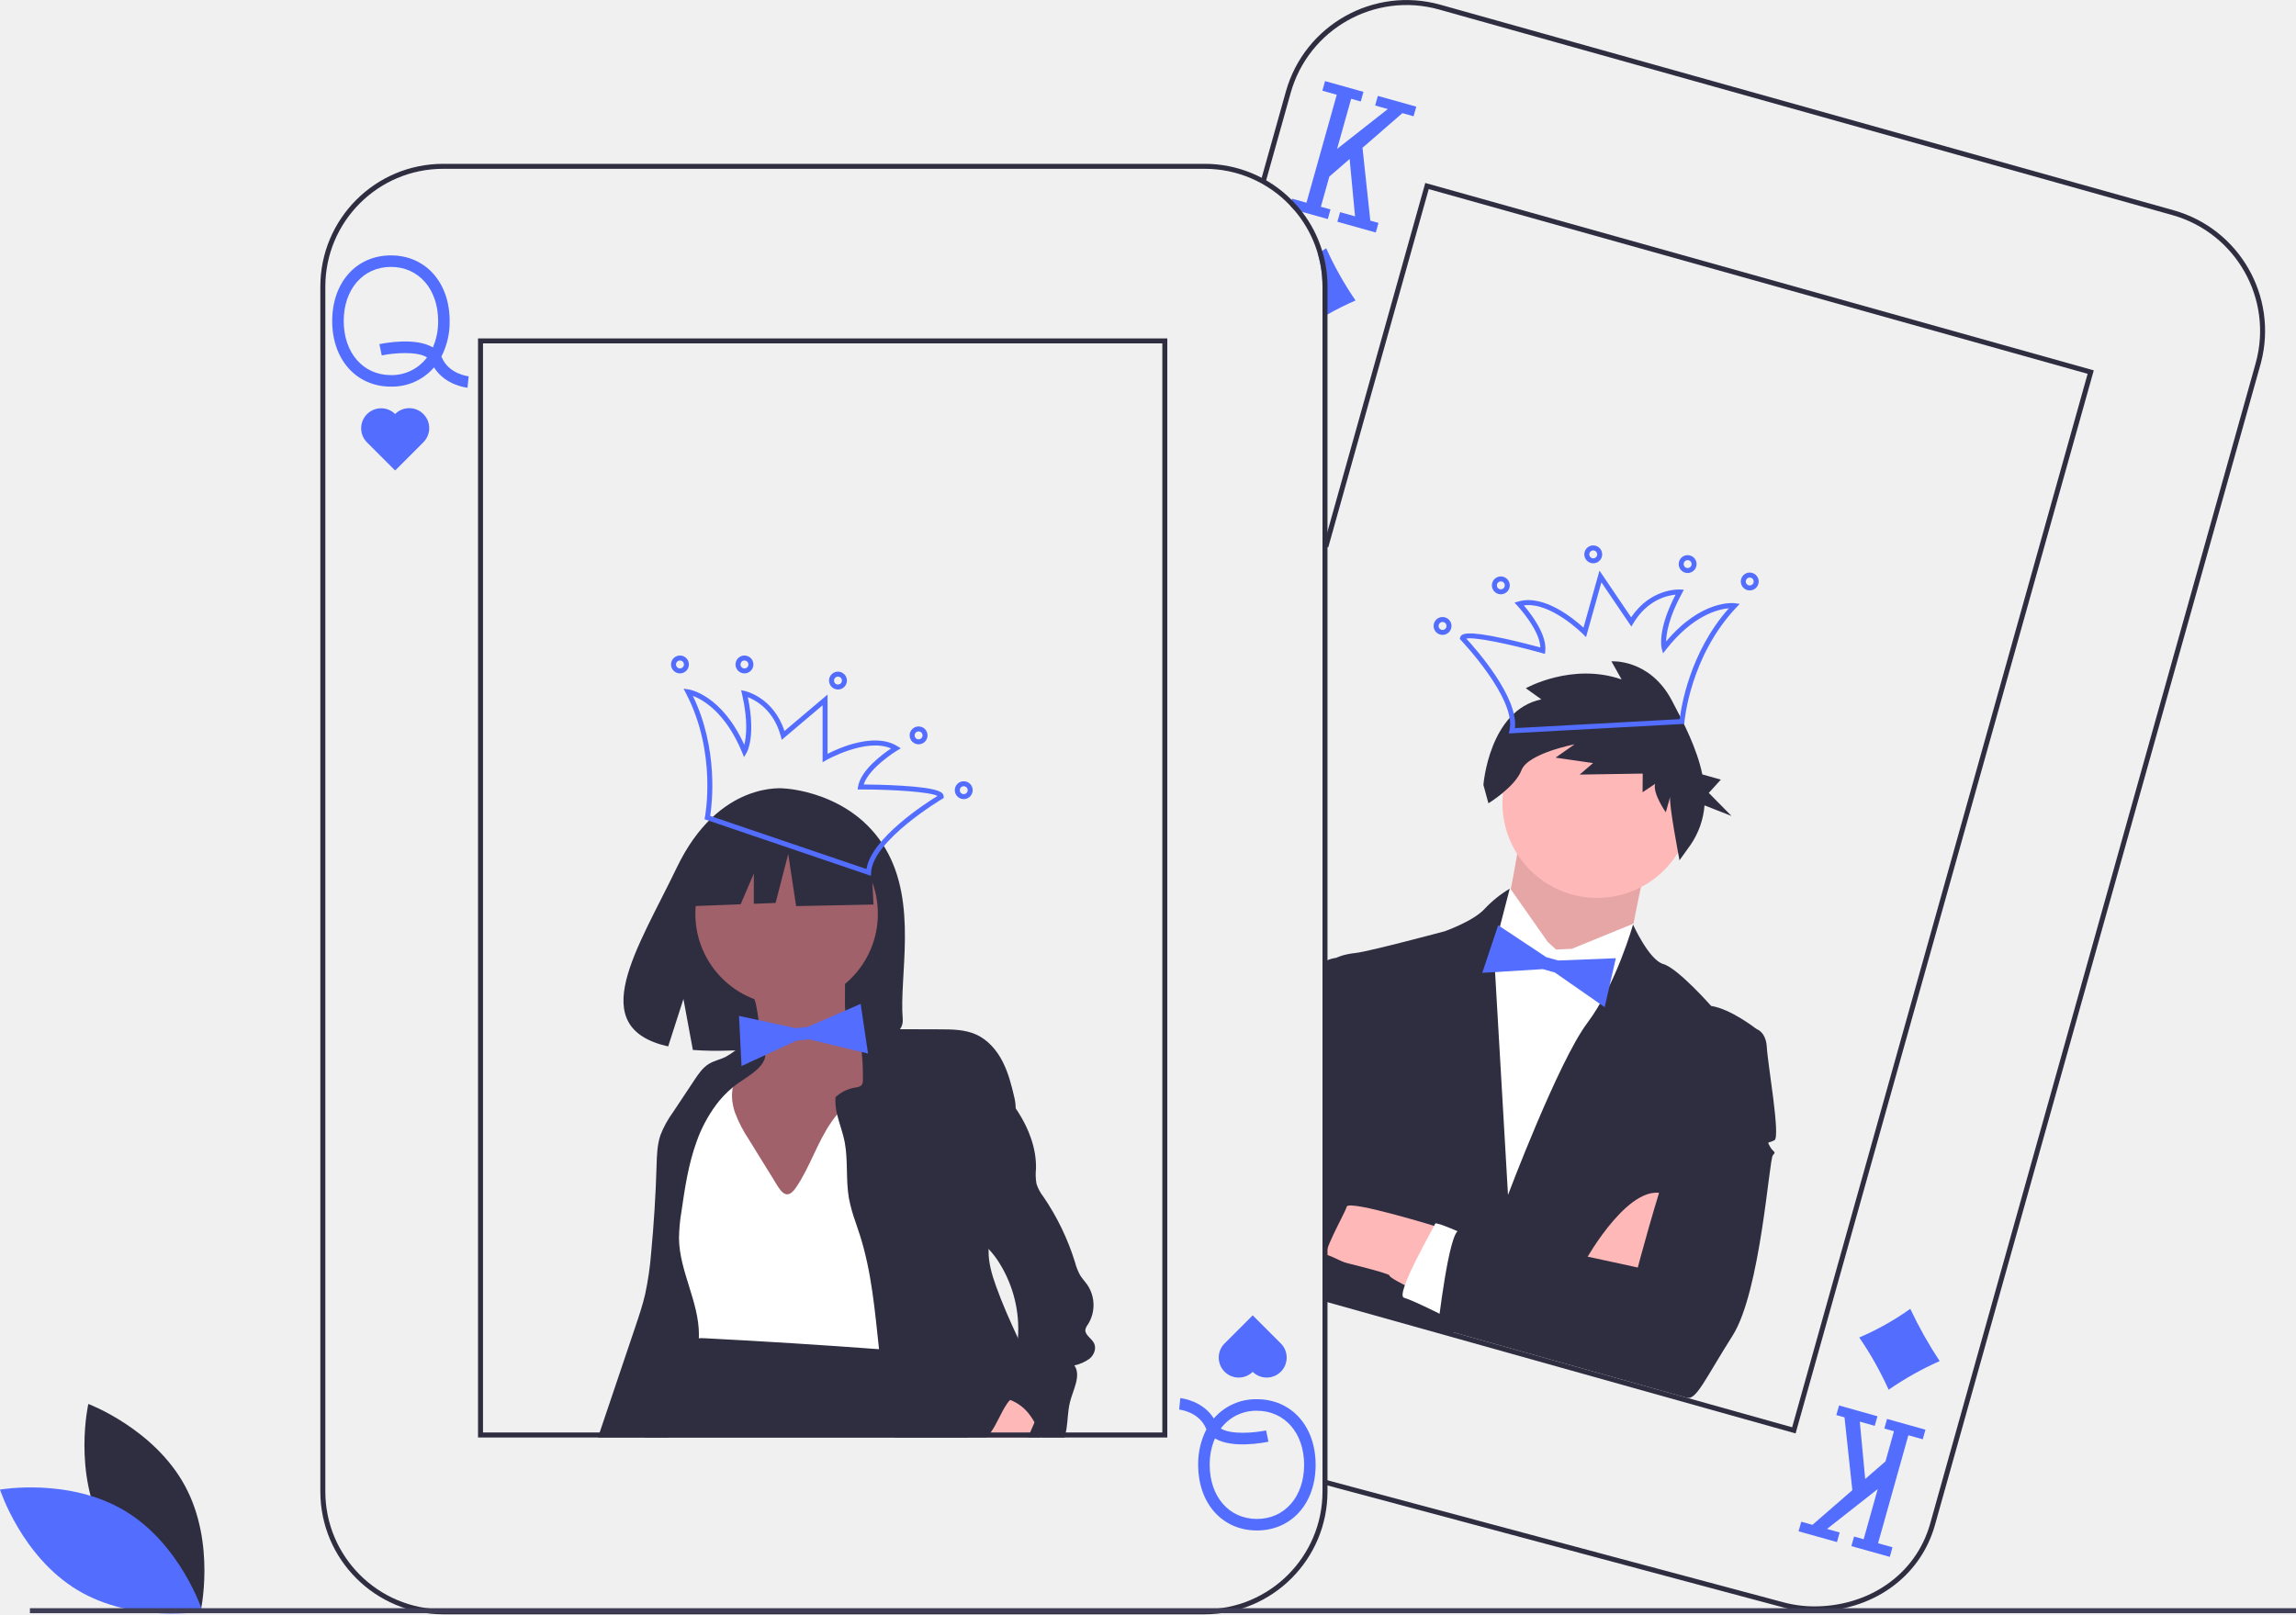
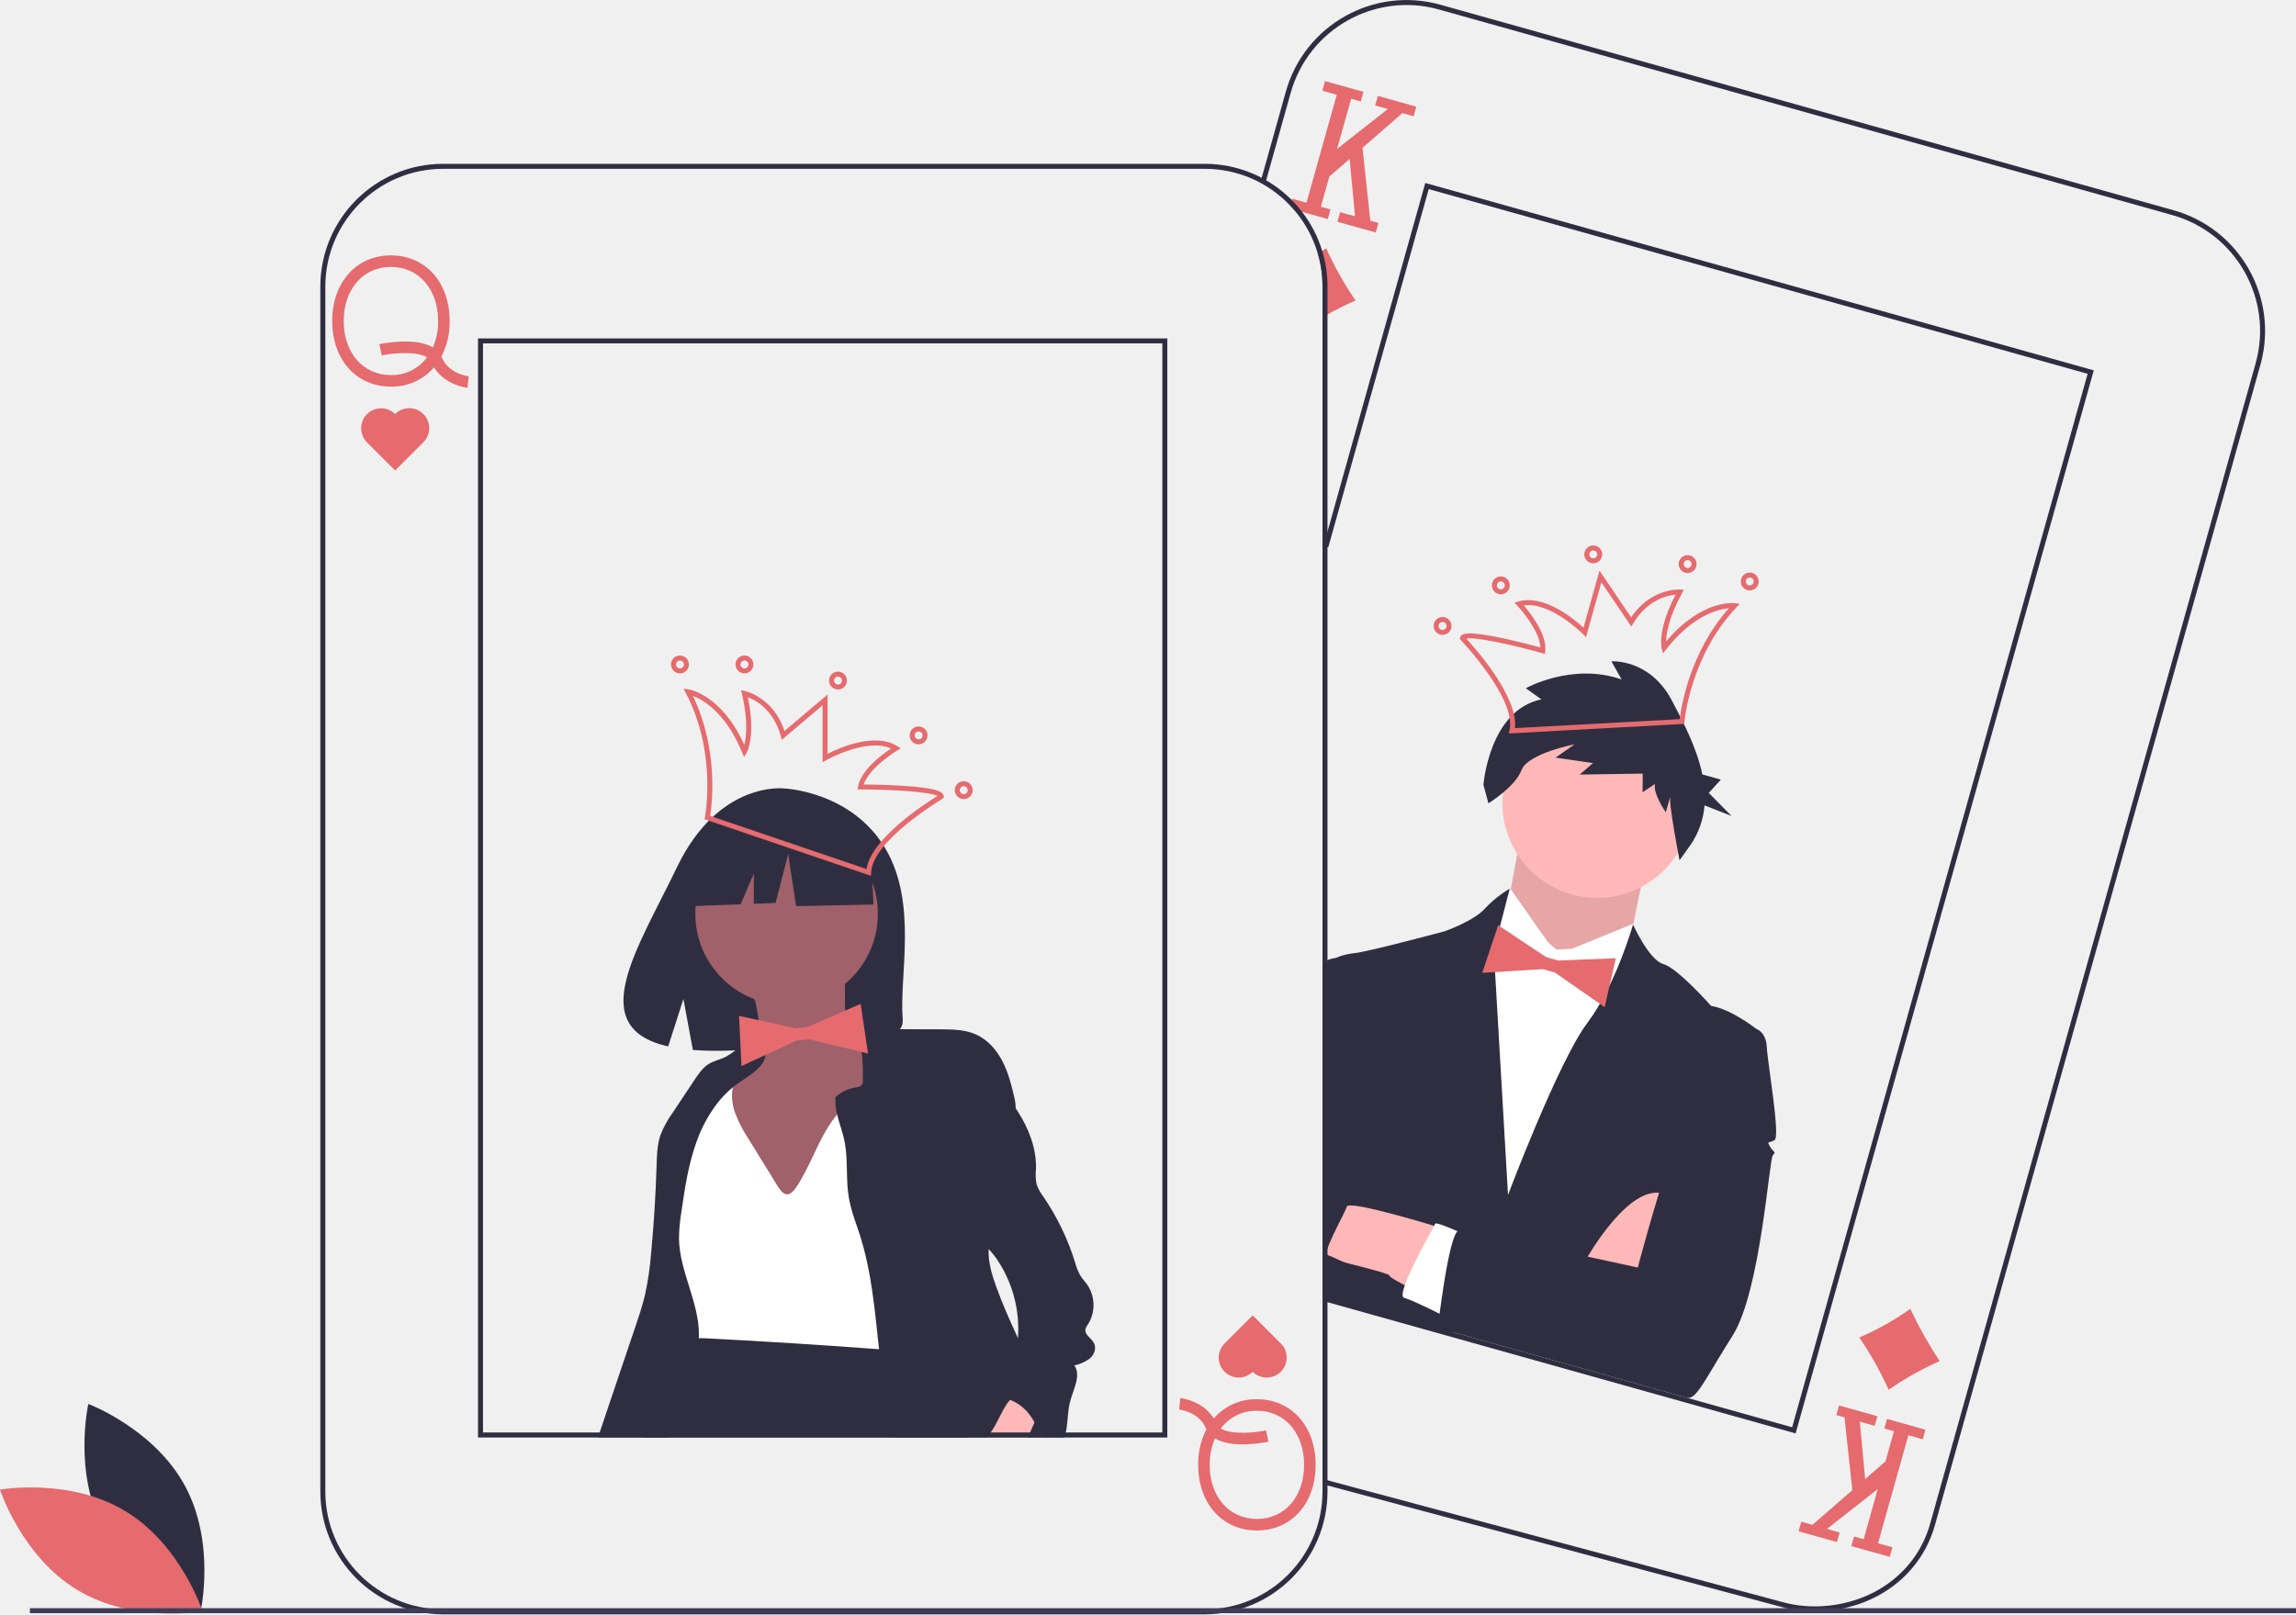
<svg xmlns="http://www.w3.org/2000/svg" id="a928d488-6e6c-46d7-ac2c-f12f8bd647b3" data-name="Layer 1" width="921" height="647.736" viewBox="0 0 921 647.736">
  <path d="M867.301,771.823a50.167,50.167,0,0,1-13.545-1.871L670.731,720.963l.537-1.926,183.026,48.989a48.161,48.161,0,0,0,13.006,1.797c21.539,0,40.643-12.48,46.456-33.214L1044.043,271.991h-.001l.284-1.011a48.29,48.29,0,0,0-33.43-59.413L716.704,129.071a48.29,48.29,0,0,0-59.461,33.416l-10.222,36.46-1.926-.54,10.222-36.46a50.291,50.291,0,0,1,61.927-34.802l294.192,82.496a50.291,50.291,0,0,1,35.062,60.961l.009.002-.27.963L915.683,737.149C909.628,758.742,889.732,771.823,867.301,771.823Z" transform="translate(-139.5 -125.264)" fill="#2f2e41" />
-   <polygon points="518.96 84.066 522.31 85.006 532.62 87.896 533.7 84.036 529.84 82.956 533.23 70.866 541.38 63.786 543.55 86.806 537.55 85.116 536.47 88.976 551.87 93.296 552.95 89.436 549.68 88.526 546.54 59.306 562.54 45.396 567.03 46.656 568.11 42.796 552.7 38.476 551.62 42.336 556.7 43.756 536.35 59.746 541.99 39.636 545.85 40.716 546.93 36.856 531.52 32.536 530.44 36.396 536.22 38.016 524.07 81.336 518.29 79.716 518.14 80.236 517.52 82.476 518.96 84.066" fill="#536dfe" />
-   <path d="M683.25,245.83A116.744,116.744,0,0,0,672,251.44c-.67.38-1.34.77-2,1.16V240.23a46.801,46.801,0,0,0-1.87-13.15c.58-.36,1.17-.75,1.75-1.14.53-.35,1.07-.71,1.6-1.07A134.736,134.736,0,0,0,683.25,245.83Z" transform="translate(-139.5 -125.264)" fill="#536dfe" />
-   <polygon points="727.027 611.842 722.542 610.584 721.462 614.435 736.868 618.755 737.948 614.904 732.874 613.481 753.218 597.485 747.576 617.604 743.725 616.524 742.645 620.375 758.051 624.695 759.131 620.844 753.353 619.224 765.503 575.895 771.281 577.515 772.361 573.664 756.955 569.344 755.875 573.195 759.726 574.275 756.335 586.369 748.189 593.449 746.024 570.433 752.023 572.115 753.103 568.264 737.698 563.944 736.618 567.795 739.891 568.713 743.033 597.93 727.027 611.842" fill="#536dfe" />
-   <path d="M885.315,661.934A110.091,110.091,0,0,0,905.775,650.436a169.049,169.049,0,0,0,11.779,20.959A125.777,125.777,0,0,0,897.094,682.893,135.224,135.224,0,0,0,885.315,661.934Z" transform="translate(-139.5 -125.264)" fill="#536dfe" />
+   <polygon points="518.96 84.066 522.31 85.006 532.62 87.896 533.7 84.036 529.84 82.956 533.23 70.866 541.38 63.786 543.55 86.806 537.55 85.116 536.47 88.976 551.87 93.296 552.95 89.436 549.68 88.526 546.54 59.306 562.54 45.396 567.03 46.656 568.11 42.796 552.7 38.476 551.62 42.336 556.7 43.756 536.35 59.746 541.99 39.636 545.85 40.716 546.93 36.856 531.52 32.536 530.44 36.396 536.22 38.016 524.07 81.336 518.29 79.716 518.14 80.236 517.52 82.476 518.96 84.066" fill="#e56b6f" />
+   <path d="M683.25,245.83A116.744,116.744,0,0,0,672,251.44c-.67.38-1.34.77-2,1.16V240.23a46.801,46.801,0,0,0-1.87-13.15c.58-.36,1.17-.75,1.75-1.14.53-.35,1.07-.71,1.6-1.07A134.736,134.736,0,0,0,683.25,245.83Z" transform="translate(-139.5 -125.264)" fill="#e56b6f" />
+   <polygon points="727.027 611.842 722.542 610.584 721.462 614.435 736.868 618.755 737.948 614.904 732.874 613.481 753.218 597.485 747.576 617.604 743.725 616.524 742.645 620.375 758.051 624.695 759.131 620.844 753.353 619.224 765.503 575.895 771.281 577.515 772.361 573.664 756.955 569.344 755.875 573.195 759.726 574.275 756.335 586.369 748.189 593.449 746.024 570.433 752.023 572.115 753.103 568.264 737.698 563.944 736.618 567.795 739.891 568.713 743.033 597.93 727.027 611.842" fill="#e56b6f" />
+   <path d="M885.315,661.934A110.091,110.091,0,0,0,905.775,650.436a169.049,169.049,0,0,0,11.779,20.959A125.777,125.777,0,0,0,897.094,682.893,135.224,135.224,0,0,0,885.315,661.934Z" transform="translate(-139.5 -125.264)" fill="#e56b6f" />
  <path d="M750.397,453.726s-5.059,32.854-6.561,34.51,10.5,40.333,10.5,40.333l38.489-22.442s7.489-41.52,9.954-42.906S750.397,453.726,750.397,453.726Z" transform="translate(-139.5 -125.264)" fill="#ffb8b8" />
  <path d="M750.397,453.726s-5.059,32.854-6.561,34.51,10.5,40.333,10.5,40.333l38.489-22.442s7.489-41.52,9.954-42.906S750.397,453.726,750.397,453.726Z" transform="translate(-139.5 -125.264)" opacity="0.1" />
  <circle cx="640.674" cy="322.272" r="38" fill="#ffb8b8" />
  <path d="M763.704,506.27l-3.311-3.006-14.885-21.184s-1.708-1.124-3.328,4.653l-1.62,5.777-13.984,5.426-30.943,132.569,82.806,23.22,34.101-132.722-16.017-16.954-1.773-8.18-24.728,10.095Z" transform="translate(-139.5 -125.264)" fill="#fff" />
  <path d="M670,644.09l2,.56,128.96,36.16,43.12-142.65s-10.2-8.06-18.18-9.26c0,0-13.4-15.18-19.17-16.8-5.78-1.62-12.17-15.87-12.17-15.87s-6.75,24.07-18.35,39.51-31.8,68.98-31.8,68.98l-5.7-98.19,6.4-24.69a45.464,45.464,0,0,0-10.06,8.09c-4.51,4.96-16.02,9-16.02,9s-30.32,8.12-35.68,8.7c-5.35.57-7.82,1.96-7.82,1.96L672,533.88l-2,13.76Z" transform="translate(-139.5 -125.264)" fill="#2f2e41" />
  <path d="M687.6,588.79c-1.2,7.97-13.54,40.86-13.54,40.86L672,631.72l-2,2.01V511.92a5.618,5.618,0,0,1,2-1.39,13.72,13.72,0,0,1,3.53-.94l3.86,1.08S688.8,580.81,687.6,588.79Z" transform="translate(-139.5 -125.264)" fill="#2f2e41" />
  <path d="M775.443,631.075s18.926-34.159,33.252-25.987-8.64,30.812-8.64,30.812Z" transform="translate(-139.5 -125.264)" fill="#ffb8b8" />
  <path d="M716.861,617.764s-36.319-11.223-37.129-8.334-10.754,19.833-7.866,20.643,25.304,6.057,25.034,7.02,10.744,6.129,10.744,6.129Z" transform="translate(-139.5 -125.264)" fill="#ffb8b8" />
-   <polygon points="648.165 384.489 625.05 385.398 620.236 384.048 600.963 371.253 594.58 390.355 618.886 388.862 623.7 390.212 643.686 404.125 648.165 384.489" fill="#536dfe" />
+   <polygon points="648.165 384.489 625.05 385.398 620.236 384.048 600.963 371.253 594.58 390.355 618.886 388.862 623.7 390.212 643.686 404.125 648.165 384.489" fill="#e56b6f" />
  <polygon points="586.05 528.176 582.5 535.736 531.5 521.736 530.5 518.826 530.5 502.796 532.5 503.576 534.56 504.386 586.05 528.176" fill="#2f2e41" />
  <path d="M727.453,620.734s-11.977-5.436-12.247-4.473-16.343,28.652-12.491,29.732,17.484,8.019,17.484,8.019Z" transform="translate(-139.5 -125.264)" fill="#fff" />
  <path d="M837.34,536.266l6.74,1.89s3.851,1.08,4.157,7.397,5.533,35.824,3.067,37.21-3.159.153-1.773,2.619,2.619,1.773,1.116,3.429S845.696,643.505,834.519,661.142s-14.57,26.033-18.421,24.953L716.267,658.101s4.446-39.258,8.567-39.141S796.473,633.856,796.473,633.856,822.627,533.179,837.34,536.266Z" transform="translate(-139.5 -125.264)" fill="#2f2e41" />
  <path d="M757.785,405.886l-6.234-4.471s18.586-10.445,38.429-3.52l-4.087-7.273S801.192,389.467,810.098,406.26c4.682,8.828,10.063,19.17,12.262,29.737l7.435,2.085-4.843,5.336,9.12,9.252-10.835-4.241a32.524,32.524,0,0,1-5.561,15.777l-4.471,6.234s-4.435-23.028-3.727-25.552l-1.77,6.311s-5.35-7.627-4.288-11.414l-5.026,3.356.053-7.473-25.298.394,5.38-4.618-15.047-2.177,7.627-5.35s-18.71,3.603-21.288,10.369c-2.578,6.765-13.26,13.3-13.26,13.3l-2.017-7.373S736.828,410.221,757.785,405.886Z" transform="translate(-139.5 -125.264)" fill="#2f2e41" />
-   <path d="M744.721,419.557l.297-1.295c2.89-12.58-19.338-35.975-19.563-36.21l-.395-.412.154-.55c.44-1.568,2.204-2.961,17.659.389,6.018,1.305,12.019,2.895,14.531,3.576-.281-7.183-9.185-16.7-9.28-16.8l-1.12-1.187,1.566-.459c10.265-3.009,22.28,6.971,26.12,10.505l6.419-22.89,12.701,18.76c7.797-11.673,19.076-11.2,19.569-11.172l1.583.086L814.202,363.29c-5.343,9.775-6.306,16.196-6.361,19.362,14.216-16.889,27.027-15.418,27.584-15.344l1.941.256-1.346,1.422c-18.611,19.665-20.802,45.606-20.822,45.866l-.067.874ZM727.67,381.491c3.93,4.259,20.924,23.481,19.516,35.928l66.11-3.596c.545-4.628,3.898-26.648,19.705-44.5-4.308.385-14.47,2.84-25.175,16.521l-1.227,1.568-.525-1.92c-.083-.303-1.872-7.336,5.553-21.623-3.404.322-11.329,2.104-16.929,11.454l-.806,1.346-12.02-17.753-6.169,22L774.492,379.69c-.135-.137-13.031-13.049-23.754-11.509,2.753,3.205,9.338,11.646,8.617,18.282l-.127,1.174-1.137-.319C745.463,383.777,731.039,380.755,727.67,381.491Z" transform="translate(-139.5 -125.264)" fill="#536dfe" />
-   <path d="M840.408,362.039a3.587,3.587,0,1,1,4.422-2.485A3.591,3.591,0,0,1,840.408,362.039Zm1.397-4.982a1.587,1.587,0,1,0,1.1,1.956A1.589,1.589,0,0,0,841.805,357.058Z" transform="translate(-139.5 -125.264)" fill="#536dfe" />
-   <path d="M815.5,355.055a3.587,3.587,0,1,1,4.422-2.485A3.591,3.591,0,0,1,815.5,355.055Zm1.397-4.982a1.587,1.587,0,1,0,1.1,1.956A1.589,1.589,0,0,0,816.897,350.073Z" transform="translate(-139.5 -125.264)" fill="#536dfe" />
-   <path d="M777.636,351.154a3.587,3.587,0,1,1,4.422-2.485A3.591,3.591,0,0,1,777.636,351.154Zm1.397-4.982a1.587,1.587,0,1,0,1.1,1.956A1.589,1.589,0,0,0,779.033,346.173Z" transform="translate(-139.5 -125.264)" fill="#536dfe" />
-   <path d="M717.189,379.879a3.587,3.587,0,1,1,4.422-2.485A3.591,3.591,0,0,1,717.189,379.879Zm1.397-4.982a1.587,1.587,0,1,0,1.1,1.956A1.589,1.589,0,0,0,718.586,374.897Z" transform="translate(-139.5 -125.264)" fill="#536dfe" />
-   <path d="M740.563,363.595a3.587,3.587,0,1,1,4.422-2.485A3.591,3.591,0,0,1,740.563,363.595Zm1.397-4.982a1.587,1.587,0,1,0,1.1,1.956A1.589,1.589,0,0,0,741.96,358.614Z" transform="translate(-139.5 -125.264)" fill="#536dfe" />
+   <path d="M744.721,419.557l.297-1.295c2.89-12.58-19.338-35.975-19.563-36.21l-.395-.412.154-.55c.44-1.568,2.204-2.961,17.659.389,6.018,1.305,12.019,2.895,14.531,3.576-.281-7.183-9.185-16.7-9.28-16.8l-1.12-1.187,1.566-.459c10.265-3.009,22.28,6.971,26.12,10.505l6.419-22.89,12.701,18.76c7.797-11.673,19.076-11.2,19.569-11.172l1.583.086L814.202,363.29c-5.343,9.775-6.306,16.196-6.361,19.362,14.216-16.889,27.027-15.418,27.584-15.344l1.941.256-1.346,1.422c-18.611,19.665-20.802,45.606-20.822,45.866l-.067.874ZM727.67,381.491c3.93,4.259,20.924,23.481,19.516,35.928l66.11-3.596c.545-4.628,3.898-26.648,19.705-44.5-4.308.385-14.47,2.84-25.175,16.521l-1.227,1.568-.525-1.92c-.083-.303-1.872-7.336,5.553-21.623-3.404.322-11.329,2.104-16.929,11.454l-.806,1.346-12.02-17.753-6.169,22L774.492,379.69c-.135-.137-13.031-13.049-23.754-11.509,2.753,3.205,9.338,11.646,8.617,18.282l-.127,1.174-1.137-.319C745.463,383.777,731.039,380.755,727.67,381.491Z" transform="translate(-139.5 -125.264)" fill="#e56b6f" />
+   <path d="M840.408,362.039a3.587,3.587,0,1,1,4.422-2.485A3.591,3.591,0,0,1,840.408,362.039Zm1.397-4.982a1.587,1.587,0,1,0,1.1,1.956A1.589,1.589,0,0,0,841.805,357.058Z" transform="translate(-139.5 -125.264)" fill="#e56b6f" />
+   <path d="M815.5,355.055a3.587,3.587,0,1,1,4.422-2.485A3.591,3.591,0,0,1,815.5,355.055Zm1.397-4.982a1.587,1.587,0,1,0,1.1,1.956A1.589,1.589,0,0,0,816.897,350.073Z" transform="translate(-139.5 -125.264)" fill="#e56b6f" />
+   <path d="M777.636,351.154a3.587,3.587,0,1,1,4.422-2.485A3.591,3.591,0,0,1,777.636,351.154Zm1.397-4.982a1.587,1.587,0,1,0,1.1,1.956A1.589,1.589,0,0,0,779.033,346.173Z" transform="translate(-139.5 -125.264)" fill="#e56b6f" />
+   <path d="M717.189,379.879a3.587,3.587,0,1,1,4.422-2.485A3.591,3.591,0,0,1,717.189,379.879Zm1.397-4.982a1.587,1.587,0,1,0,1.1,1.956A1.589,1.589,0,0,0,718.586,374.897Z" transform="translate(-139.5 -125.264)" fill="#e56b6f" />
+   <path d="M740.563,363.595a3.587,3.587,0,1,1,4.422-2.485A3.591,3.591,0,0,1,740.563,363.595Zm1.397-4.982a1.587,1.587,0,1,0,1.1,1.956A1.589,1.589,0,0,0,741.96,358.614Z" transform="translate(-139.5 -125.264)" fill="#e56b6f" />
  <polygon points="720.272 575.155 719.31 574.885 530.809 522.027 531.348 520.101 718.887 572.69 837.418 149.994 573.112 75.88 532.799 219.645 530.873 219.105 571.728 73.414 572.689 73.684 839.883 148.609 839.613 149.571 720.272 575.155" fill="#2f2e41" />
  <path d="M181.134,739.117c12.428,23.049,38.806,32.944,38.806,32.944s6.227-27.475-6.201-50.524-38.806-32.944-38.806-32.944S168.706,716.068,181.134,739.117Z" transform="translate(-139.5 -125.264)" fill="#2f2e41" />
-   <path d="M189.677,731.534c22.438,13.5,31.08,40.314,31.08,40.314s-27.738,4.927-50.177-8.573S139.5,722.961,139.5,722.961,167.238,718.034,189.677,731.534Z" transform="translate(-139.5 -125.264)" fill="#536dfe" />
+   <path d="M189.677,731.534c22.438,13.5,31.08,40.314,31.08,40.314s-27.738,4.927-50.177-8.573S139.5,722.961,139.5,722.961,167.238,718.034,189.677,731.534Z" transform="translate(-139.5 -125.264)" fill="#e56b6f" />
  <path d="M669.88,225.94a49.004,49.004,0,0,0-8.07-15.67,49.783,49.783,0,0,0-4.17-4.77A49.106,49.106,0,0,0,622.77,191H317.23A49.28,49.28,0,0,0,268,240.23V723.77A49.28,49.28,0,0,0,317.23,773H622.77A49.28,49.28,0,0,0,672,723.77V240.23A48.871,48.871,0,0,0,669.88,225.94ZM670,723.77A47.287,47.287,0,0,1,622.77,771H317.23A47.287,47.287,0,0,1,270,723.77V240.23A47.287,47.287,0,0,1,317.23,193H622.77a47.113,47.113,0,0,1,34.25,14.74q.735.78,1.44,1.59A47.12,47.12,0,0,1,670,240.23Z" transform="translate(-139.5 -125.264)" fill="#2f2e41" />
-   <path d="M316.742,268.709c-.055-.13-.124-.249-.185-.374a30.294,30.294,0,0,0,3.315-14.268c0-15.502-9.687-26.328-23.557-26.328s-23.557,10.827-23.557,26.328,9.687,26.328,23.557,26.328a22.226,22.226,0,0,0,17.296-7.723c4.441,7.186,13.026,8.134,13.421,8.174l.468-4.596C327.177,276.216,319.556,275.324,316.742,268.709Zm-20.427,7.067c-11.151,0-18.938-8.927-18.938-21.709s7.787-21.709,18.938-21.709,18.938,8.927,18.938,21.709a26.092,26.092,0,0,1-2.11,10.607c-6.894-4.189-19.721-1.686-21.46-1.319l.95,4.52c4.711-.986,14.084-1.778,18.164.782A17.668,17.668,0,0,1,296.315,275.776Z" transform="translate(-139.5 -125.264)" fill="#536dfe" />
-   <path d="M298,291.382a8.014,8.014,0,0,0-11.333,11.333L298,314.049l11.333-11.333A8.014,8.014,0,0,0,298,291.382Z" transform="translate(-139.5 -125.264)" fill="#536dfe" />
-   <path d="M623.258,698.388c.055.13.124.249.185.374a30.294,30.294,0,0,0-3.315,14.268c0,15.502,9.687,26.328,23.557,26.328s23.557-10.827,23.557-26.328-9.687-26.328-23.557-26.328a22.226,22.226,0,0,0-17.296,7.723c-4.441-7.186-13.026-8.134-13.421-8.174L612.5,690.847C612.823,690.881,620.444,691.773,623.258,698.388Zm20.427-7.067c11.151,0,18.938,8.927,18.938,21.709s-7.787,21.709-18.938,21.709-18.938-8.927-18.938-21.709a26.092,26.092,0,0,1,2.11-10.607c6.894,4.189,19.721,1.686,21.46,1.319l-.95-4.52c-4.711.986-14.084,1.778-18.164-.782A17.668,17.668,0,0,1,643.685,691.321Z" transform="translate(-139.5 -125.264)" fill="#536dfe" />
-   <path d="M642,675.715A8.014,8.014,0,0,0,653.333,664.382L642,653.049,630.667,664.382A8.014,8.014,0,0,0,642,675.715Z" transform="translate(-139.5 -125.264)" fill="#536dfe" />
+   <path d="M316.742,268.709c-.055-.13-.124-.249-.185-.374a30.294,30.294,0,0,0,3.315-14.268c0-15.502-9.687-26.328-23.557-26.328s-23.557,10.827-23.557,26.328,9.687,26.328,23.557,26.328a22.226,22.226,0,0,0,17.296-7.723c4.441,7.186,13.026,8.134,13.421,8.174l.468-4.596C327.177,276.216,319.556,275.324,316.742,268.709Zm-20.427,7.067c-11.151,0-18.938-8.927-18.938-21.709s7.787-21.709,18.938-21.709,18.938,8.927,18.938,21.709a26.092,26.092,0,0,1-2.11,10.607c-6.894-4.189-19.721-1.686-21.46-1.319l.95,4.52c4.711-.986,14.084-1.778,18.164.782A17.668,17.668,0,0,1,296.315,275.776Z" transform="translate(-139.5 -125.264)" fill="#e56b6f" />
+   <path d="M298,291.382a8.014,8.014,0,0,0-11.333,11.333L298,314.049l11.333-11.333A8.014,8.014,0,0,0,298,291.382Z" transform="translate(-139.5 -125.264)" fill="#e56b6f" />
+   <path d="M623.258,698.388c.055.13.124.249.185.374a30.294,30.294,0,0,0-3.315,14.268c0,15.502,9.687,26.328,23.557,26.328s23.557-10.827,23.557-26.328-9.687-26.328-23.557-26.328a22.226,22.226,0,0,0-17.296,7.723c-4.441-7.186-13.026-8.134-13.421-8.174L612.5,690.847C612.823,690.881,620.444,691.773,623.258,698.388Zm20.427-7.067c11.151,0,18.938,8.927,18.938,21.709s-7.787,21.709-18.938,21.709-18.938-8.927-18.938-21.709a26.092,26.092,0,0,1,2.11-10.607c6.894,4.189,19.721,1.686,21.46,1.319l-.95-4.52c-4.711.986-14.084,1.778-18.164-.782A17.668,17.668,0,0,1,643.685,691.321Z" transform="translate(-139.5 -125.264)" fill="#e56b6f" />
+   <path d="M642,675.715A8.014,8.014,0,0,0,653.333,664.382L642,653.049,630.667,664.382A8.014,8.014,0,0,0,642,675.715Z" transform="translate(-139.5 -125.264)" fill="#e56b6f" />
  <path d="M494.646,465.711c-13.614-23.004-40.549-24.076-40.549-24.076s-26.246-3.356-43.083,31.679c-15.693,32.655-37.352,64.185-3.487,71.829l6.117-19.039,3.788,20.456a132.507,132.507,0,0,0,14.49.248c36.267-1.171,70.805.343,69.693-12.671C500.137,516.837,507.745,487.845,494.646,465.711Z" transform="translate(-139.5 -125.264)" fill="#2f2e41" />
  <path d="M444.422,544.087c.066,2.589.046,5.32-1.24,7.568-2.551,4.456-8.777,5.123-12.523,8.636-3.939,3.694-4.385,9.688-4.572,15.085-.196,5.642-.363,11.469,1.696,16.726A40.66,40.66,0,0,0,432.533,600.262q3.43,4.944,6.924,9.844a42.503,42.503,0,0,0,4.146,5.203c4.171,4.249,9.892,6.601,15.605,8.279,3.691,1.084,7.676,1.929,11.338.751a21.707,21.707,0,0,0,6.593-4.054c2.724-2.163,5.489-4.37,7.463-7.234,3.075-4.461,3.926-10.045,4.564-15.425a332.863,332.863,0,0,0,2.194-47.951,11.753,11.753,0,0,0-.915-5.095c-1.897-3.703-6.976-4.494-9.653-7.679-2.288-2.724-2.382-6.61-2.362-10.168l.05-9.056a3.794,3.794,0,0,0-.44-2.206,3.738,3.738,0,0,0-2.598-1.212,87.571,87.571,0,0,0-17.037-1.14c-4.623.141-13.495-.246-17.492,2.329-3.629,2.337.915,8.793,1.755,12.419A80.911,80.911,0,0,1,444.422,544.087Z" transform="translate(-139.5 -125.264)" fill="#a0616a" />
  <circle cx="315.534" cy="366.668" r="36.604" fill="#a0616a" />
  <path d="M439.962,582.597a53.547,53.547,0,0,1-5.708-11.087c-1.309-3.956-1.652-8.377-.099-12.244-3.955-2.295-9.326-.437-12.206,3.115s-3.762,8.313-4.016,12.879.015,9.199-.978,13.663c-2.198,9.876-10.356,17.995-10.963,28.094-.597,9.936,6.216,18.591,9.568,27.963a46.63,46.63,0,0,1,2.498,18.201c-.109,1.993-.234,4.264,1.172,5.68a6.478,6.478,0,0,0,2.534,1.365c16.174,5.69,33.644,6.183,50.784,6.617l28.31.717a9.023,9.023,0,0,0,4.999-.837c2.54-1.557,2.88-5.048,2.923-8.027.372-25.656-.719-51.309-1.81-76.945-.395-9.292-.798-18.638-2.768-27.727-.502-2.314-1.324-4.888-3.461-5.91-1.808-.865-3.954-.305-5.835.39a46.457,46.457,0,0,0-21.758,16.749c-5.809,8.267-8.666,18.185-14.351,26.515-4.125,6.045-6.511.777-9.26-3.675Q444.75,590.344,439.962,582.597Z" transform="translate(-139.5 -125.264)" fill="#fff" />
  <path d="M435.58,559.899c-.72.51-1.43,1.05-2.11,1.62a40.849,40.849,0,0,0-6.8,7.16,56.722,56.722,0,0,0-7.7,14.53c-3.32,9.1-4.76,18.76-6.14,28.34a68.398,68.398,0,0,0-.97,10.68c.21,13.16,7.99,25.35,8,38.52,0,.5-.01.99-.04,1.49a43.261,43.261,0,0,1-.76,6.42c-.57,3.09-1.39,6.14-2.2,9.18-2.04,7.62-4.24,15.52-8.22,22.21-.4.68-.83,1.35-1.27,2h-28c.22-.67.45-1.33.67-2q7.155-21.195,14.3-42.38c1.46-4.32,2.92-8.66,3.95-13.1a124.075,124.075,0,0,0,2.41-16.63q1.65-17.385,2.17-34.84c.13-4.18.22-8.45,1.57-12.41a40.598,40.598,0,0,1,4.98-9.08q4.335-6.525,8.67-13.05c1.61-2.42,3.3-4.91,5.78-6.42,2.07-1.27,4.53-1.73,6.71-2.8a34.312,34.312,0,0,0,3.94-2.61c3.26-2.31,7.09-4.74,9.9-2.38a5.514,5.514,0,0,1,1.16,1.33,6.691,6.691,0,0,1,.43.77C448.71,552.289,439.21,557.329,435.58,559.899Z" transform="translate(-139.5 -125.264)" fill="#2f2e41" />
  <path d="M527.82,702.049H398.14c.7-.64,1.39-1.31,2.06-2,.1-.1.19-.2.29-.3,4.96-5.15,6.09-11.48,8.58-18.18q2.805-7.575,5.61-15.14a7.831,7.831,0,0,1,1.43-2.69,4.437,4.437,0,0,1,1.97-1.18,7.642,7.642,0,0,1,1.74-.32,19.407,19.407,0,0,1,2.53,0q34.905,1.8,69.76,4.39,4.5.345,9,.69c2.45,1.82,4.87,3.75,7.18,5.79,7.51,6.6,14.02,14.37,17.75,23.55.45,1.11.86,2.24,1.2,3.39C527.46,700.709,527.65,701.379,527.82,702.049Z" transform="translate(-139.5 -125.264)" fill="#2f2e41" />
  <polygon points="349.127 338.23 322.517 324.291 285.77 329.993 278.167 363.573 297.093 362.845 302.38 350.508 302.38 362.641 311.113 362.305 316.181 342.665 319.349 363.573 350.394 362.939 349.127 338.23" fill="#2f2e41" />
  <path d="M527.82,702.049H498.54c-.21-.66-.41-1.33-.6-2a157.26,157.26,0,0,1-4.54-22.68c-.31-2.19-.58-4.39-.83-6.58-.16-1.39-.31-2.77-.46-4.16-1.68-15.44-2.97-31.03-7.69-45.81-.57-1.79-1.19-3.57-1.79-5.35a63.096,63.096,0,0,1-2.6-9.41c-1.28-7.32-.32-14.9-1.64-22.21-.74-4.08-2.21-7.67-3.1-11.41a23.108,23.108,0,0,1-.66-6.91,14.882,14.882,0,0,1,7.79-3.86c1.01-.17,2.15-.3,2.76-1.11a3.464,3.464,0,0,0,.46-2.04,97.957,97.957,0,0,0-.81-14.11c-.2-1.64-.45-3.28-.75-4.91-.01-.08-.03-.15-.04-.23,2.44-1.06,5.19-1.07,7.84-1.06,2.89.01,5.77.01,8.65.02q7.995.03,15.99.05c4.96.01,10.09.06,14.6,2.11,4.66,2.13,8.2,6.24,10.54,10.8s3.61,9.58,4.76,14.57a19.52,19.52,0,0,1,.5,4.21c.22,11.26-8.18,22.6-9.02,34.11-.27,3.73.04,7.49-.3,11.22-.34,3.74-1.34,7.4-1.52,11.14-.01.19-.02.39-.02.58-.11,4.87,1.31,9.64,2.95,14.23,2.54,7.13,5.63,14.04,8.82,20.91,3.08,6.65,6.24,13.27,9.08,20.01a34.263,34.263,0,0,1,2.95,9.89,13.724,13.724,0,0,1-1.51,7.99,9.376,9.376,0,0,1-1.19,1.69l-.02.02c-.09.1-.18.2-.27.29H527.82Z" transform="translate(-139.5 -125.264)" fill="#2f2e41" />
  <path d="M555.71,691.789a11.082,11.082,0,0,1-1.07,3.83c-.05.12-.1.23-.15.35-.58,1.37-1.17,2.72-1.78,4.08-.3.66-.6,1.33-.91,2H535.24a18.536,18.536,0,0,0,1.66-2c2.54-3.53,4.01-7.82,6.6-11.63a8.954,8.954,0,0,1,1.21-1.44C548.86,682.959,555.97,683.779,555.71,691.789Z" transform="translate(-139.5 -125.264)" fill="#ffb8b8" />
  <path d="M566.49,702.049a19.618,19.618,0,0,0,.53-2c.12-.53.22-1.05.3-1.58.53-3.49.52-7.06,1.35-10.49,1.17-4.91,4.68-10.72,1.79-14.85a15.691,15.691,0,0,0,6.21-2.78c1.72-1.5,2.72-4.1,1.68-6.14-1.03-2.01-3.82-3.34-3.44-5.57a5.313,5.313,0,0,1,.98-1.94,14.53,14.53,0,0,0-.25-15.94c-.91-1.3-2.03-2.44-2.86-3.8a22.663,22.663,0,0,1-2.07-5.27,98.166,98.166,0,0,0-12.63-26.18,17.372,17.372,0,0,1-2.79-5.16,21.304,21.304,0,0,1-.22-6.13c.2-8.08-2.82-15.97-7.17-22.77-.32-.5-.65-.99-.98-1.48-4.2-6.19-9.41-11.62-14.6-17.01-2.14,1-4.03,1.65-5.14,3.73a11.086,11.086,0,0,0-.99,3.72c-1.42,9.9-2.65,19.86-3.61,29.81-.48,5.03-.97,10.1-.4,15.12s2.28,10.05,5.68,13.78c2.13,2.34,4.83,4.08,7.14,6.24q.555.525,1.08,1.08a35.41,35.41,0,0,1,4.41,5.79,49.921,49.921,0,0,1,7.34,29.93,48.641,48.641,0,0,1-.75,5.64,23.327,23.327,0,0,1-2.66,7.6c-1.05,1.73-2.43,3.24-3.38,5.03s-1.4,4.02-.46,5.81a11.831,11.831,0,0,1,4.13.74,17.529,17.529,0,0,1,7.8,5.95,25.938,25.938,0,0,1,1.98,3.04,37.448,37.448,0,0,1,1.98,4.08c.24.55.47,1.12.69,1.69a1.659,1.659,0,0,1,.12.31Z" transform="translate(-139.5 -125.264)" fill="#2f2e41" />
-   <polygon points="345.231 402.805 324.027 412.053 319.051 412.545 296.446 407.631 297.443 427.746 319.543 417.521 324.519 417.029 348.195 422.725 345.231 402.805" fill="#536dfe" />
+   <polygon points="345.231 402.805 324.027 412.053 319.051 412.545 296.446 407.631 297.443 427.746 319.543 417.521 324.519 417.029 348.195 422.725 345.231 402.805" fill="#e56b6f" />
  <path d="M527.24,700.049c.22.66.41,1.33.58,2h7.42a18.536,18.536,0,0,0,1.66-2Zm-195.99-439v441h276.5v-441Zm274.5,439H333.25v-437h272.5Zm-78.51,0c.22.66.41,1.33.58,2h7.42a18.536,18.536,0,0,0,1.66-2Z" transform="translate(-139.5 -125.264)" fill="#2f2e41" />
-   <path d="M422.101,453.982l.171-.86c.051-.255,4.945-25.825-7.665-49.784l-.912-1.733,1.938.277c.557.08,13.289,2.122,22.417,22.222.801-3.063,1.608-9.505-.897-20.36l-.356-1.545,1.548.344c.482.107,11.469,2.697,15.825,16.041l17.295-14.634V427.722c4.651-2.366,18.915-8.731,27.986-3.062l1.384.865-1.399.84c-.119.071-11.262,6.831-13.471,13.671,2.603.022,8.811.111,14.957.48,15.786.947,17.108,2.765,17.108,4.394v.571l-.491.29c-.28.166-27.999,16.69-28.613,29.583l-.063,1.327Zm62.592-11.952H483.513l.194-1.165c1.097-6.584,9.717-12.934,13.233-15.277-9.909-4.377-25.812,4.573-25.979,4.668l-1.496.854V408.262l-16.367,13.849-.413-1.514c-2.868-10.515-10.018-14.371-13.208-15.6,3.292,15.761-.331,22.05-.492,22.319l-1.024,1.707-.758-1.841c-6.614-16.063-15.735-21.171-19.779-22.705,10.4,21.457,7.683,43.565,6.958,48.168l62.684,21.312c2.005-12.365,23.558-26.285,28.492-29.325C512.512,443.014,497.809,442.03,484.693,442.03Z" transform="translate(-139.5 -125.264)" fill="#536dfe" />
-   <path d="M408.671,391.877a3.587,3.587,0,1,1,3.587,3.587A3.591,3.591,0,0,1,408.671,391.877Zm2,0a1.587,1.587,0,1,0,1.587-1.587A1.589,1.589,0,0,0,410.671,391.877Z" transform="translate(-139.5 -125.264)" fill="#536dfe" />
-   <path d="M434.541,391.877a3.587,3.587,0,1,1,3.587,3.587A3.591,3.591,0,0,1,434.541,391.877Zm2,0a1.587,1.587,0,1,0,1.587-1.587A1.589,1.589,0,0,0,436.541,391.877Z" transform="translate(-139.5 -125.264)" fill="#536dfe" />
-   <path d="M472.052,398.345a3.587,3.587,0,1,1,3.587,3.587A3.591,3.591,0,0,1,472.052,398.345Zm2,0a1.587,1.587,0,1,0,1.587-1.587A1.589,1.589,0,0,0,474.052,398.345Z" transform="translate(-139.5 -125.264)" fill="#536dfe" />
-   <path d="M522.498,442.323a3.587,3.587,0,1,1,3.587,3.587A3.591,3.591,0,0,1,522.498,442.323Zm2,0a1.587,1.587,0,1,0,1.587-1.587A1.589,1.589,0,0,0,524.498,442.323Z" transform="translate(-139.5 -125.264)" fill="#536dfe" />
-   <path d="M504.389,420.334a3.587,3.587,0,1,1,3.587,3.587A3.591,3.591,0,0,1,504.389,420.334Zm2,0a1.587,1.587,0,1,0,1.587-1.587A1.589,1.589,0,0,0,506.389,420.334Z" transform="translate(-139.5 -125.264)" fill="#536dfe" />
+   <path d="M422.101,453.982l.171-.86c.051-.255,4.945-25.825-7.665-49.784l-.912-1.733,1.938.277c.557.08,13.289,2.122,22.417,22.222.801-3.063,1.608-9.505-.897-20.36l-.356-1.545,1.548.344c.482.107,11.469,2.697,15.825,16.041l17.295-14.634V427.722c4.651-2.366,18.915-8.731,27.986-3.062l1.384.865-1.399.84c-.119.071-11.262,6.831-13.471,13.671,2.603.022,8.811.111,14.957.48,15.786.947,17.108,2.765,17.108,4.394v.571l-.491.29c-.28.166-27.999,16.69-28.613,29.583l-.063,1.327Zm62.592-11.952H483.513l.194-1.165c1.097-6.584,9.717-12.934,13.233-15.277-9.909-4.377-25.812,4.573-25.979,4.668l-1.496.854V408.262l-16.367,13.849-.413-1.514c-2.868-10.515-10.018-14.371-13.208-15.6,3.292,15.761-.331,22.05-.492,22.319l-1.024,1.707-.758-1.841c-6.614-16.063-15.735-21.171-19.779-22.705,10.4,21.457,7.683,43.565,6.958,48.168l62.684,21.312c2.005-12.365,23.558-26.285,28.492-29.325C512.512,443.014,497.809,442.03,484.693,442.03Z" transform="translate(-139.5 -125.264)" fill="#e56b6f" />
+   <path d="M408.671,391.877a3.587,3.587,0,1,1,3.587,3.587A3.591,3.591,0,0,1,408.671,391.877Zm2,0a1.587,1.587,0,1,0,1.587-1.587A1.589,1.589,0,0,0,410.671,391.877Z" transform="translate(-139.5 -125.264)" fill="#e56b6f" />
+   <path d="M434.541,391.877a3.587,3.587,0,1,1,3.587,3.587A3.591,3.591,0,0,1,434.541,391.877Zm2,0a1.587,1.587,0,1,0,1.587-1.587A1.589,1.589,0,0,0,436.541,391.877Z" transform="translate(-139.5 -125.264)" fill="#e56b6f" />
+   <path d="M472.052,398.345a3.587,3.587,0,1,1,3.587,3.587A3.591,3.591,0,0,1,472.052,398.345Zm2,0a1.587,1.587,0,1,0,1.587-1.587A1.589,1.589,0,0,0,474.052,398.345Z" transform="translate(-139.5 -125.264)" fill="#e56b6f" />
+   <path d="M522.498,442.323a3.587,3.587,0,1,1,3.587,3.587A3.591,3.591,0,0,1,522.498,442.323Zm2,0a1.587,1.587,0,1,0,1.587-1.587A1.589,1.589,0,0,0,524.498,442.323Z" transform="translate(-139.5 -125.264)" fill="#e56b6f" />
+   <path d="M504.389,420.334a3.587,3.587,0,1,1,3.587,3.587A3.591,3.591,0,0,1,504.389,420.334Zm2,0a1.587,1.587,0,1,0,1.587-1.587A1.589,1.589,0,0,0,506.389,420.334Z" transform="translate(-139.5 -125.264)" fill="#e56b6f" />
  <rect x="12" y="645.285" width="909" height="2" fill="#3f3d56" />
</svg>
